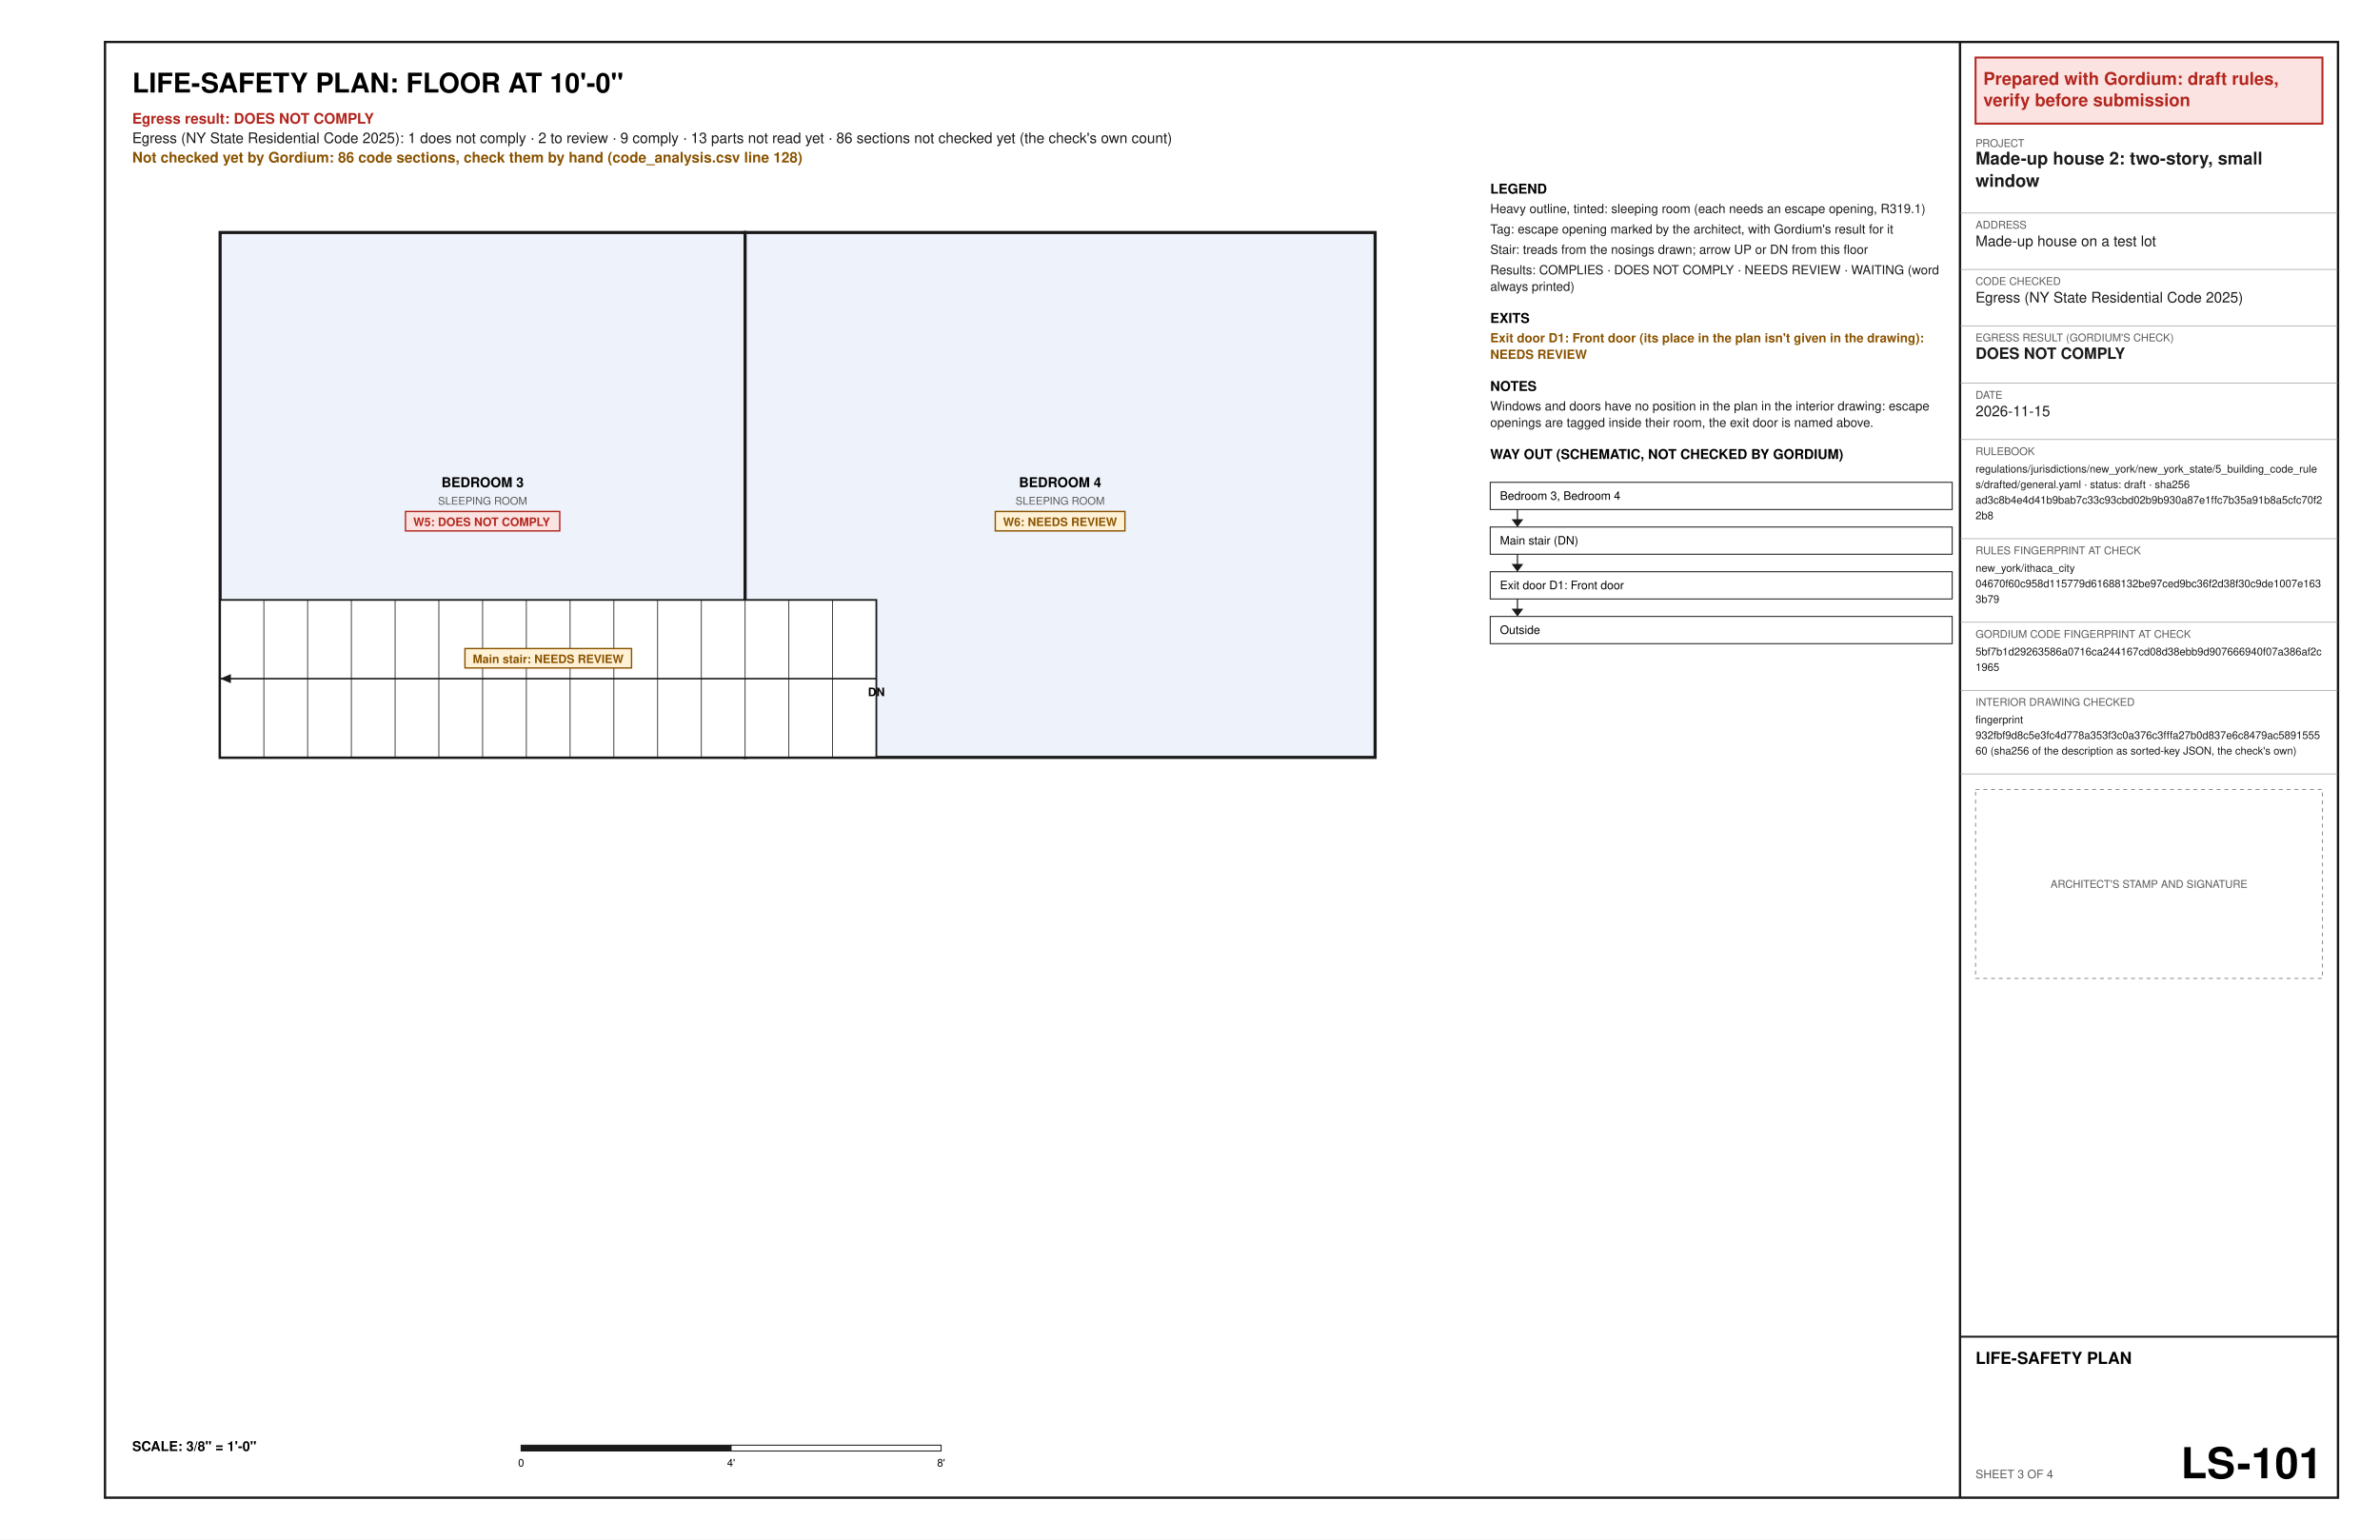
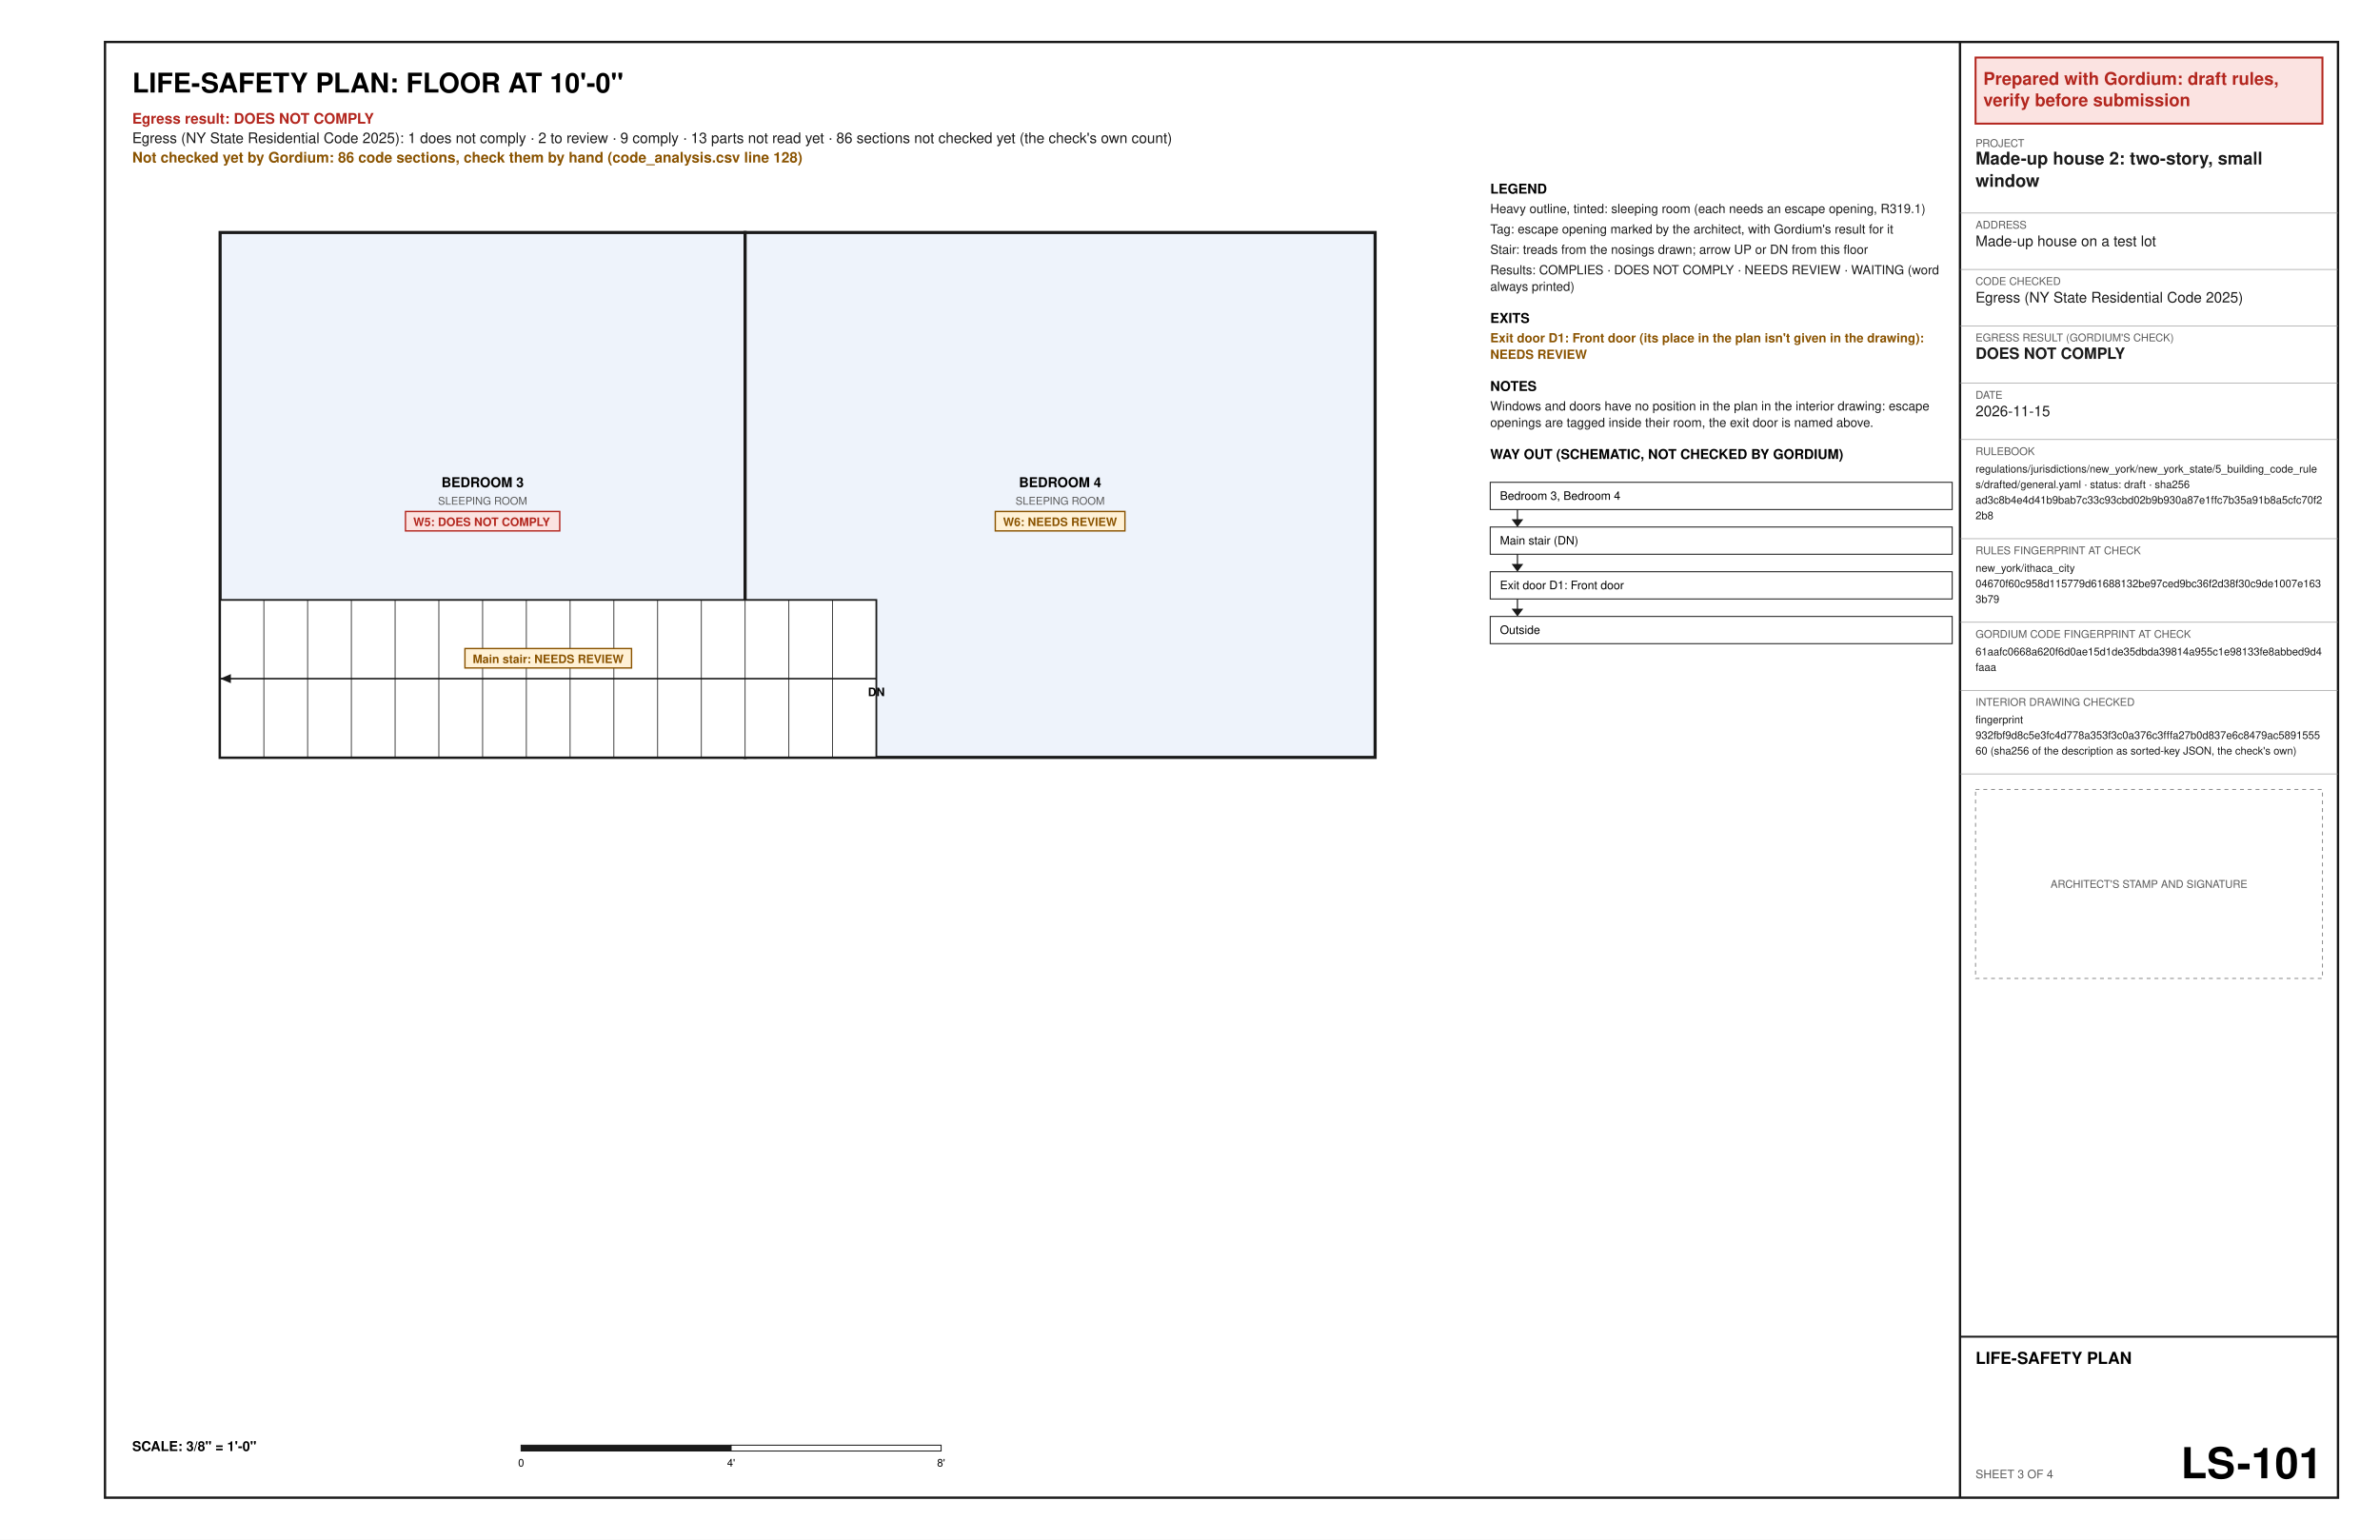
<svg xmlns="http://www.w3.org/2000/svg" width="17in" height="11in" viewBox="0 0 1224 792" font-family="Helvetica, Arial, sans-serif">
  <rect x="0" y="0" width="1224" height="792" fill="#ffffff" />
  <text x="68" y="47.6" font-size="14" font-weight="bold" text-anchor="start" fill="#000000" xml:space="preserve">LIFE-SAFETY PLAN: FLOOR AT 10'-0"</text>
  <text x="68" y="63.6" font-size="7.5" font-weight="bold" text-anchor="start" fill="#b3261e" xml:space="preserve">Egress result: DOES NOT COMPLY</text>
  <text x="68" y="73.6" font-size="7.5" text-anchor="start" fill="#1a1a1a" xml:space="preserve">Egress (NY State Residential Code 2025): 1 does not comply · 2 to review · 9 comply · 13 parts not read yet · 86 sections not checked yet (the check's own count)</text>
  <text x="68" y="83.6" font-size="7.5" font-weight="bold" text-anchor="start" fill="#8a5300" xml:space="preserve">Not checked yet by Gordium: 86 code sections, check them by hand (code_analysis.csv line 128)</text>
  <polygon points="113.2,389.6 383.2,389.6 383.2,119.6 113.2,119.6" fill="#eef3fb" stroke="#1a1a1a" stroke-width="1.6" />
  <text x="248.2" y="250.6" font-size="7" font-weight="bold" text-anchor="middle" fill="#000000" xml:space="preserve">BEDROOM 3</text>
  <text x="248.2" y="259.6" font-size="5.5" text-anchor="middle" fill="#5a5a5a" xml:space="preserve">SLEEPING ROOM</text>
  <polygon points="208.53,263.1 287.87,263.1 287.87,273.1 208.53,273.1" fill="#fbe3e1" stroke="#b3261e" stroke-width="0.7" />
  <text x="212.53" y="270.6" font-size="6" font-weight="bold" text-anchor="start" fill="#b3261e" xml:space="preserve">W5: DOES NOT COMPLY</text>
  <polygon points="383.2,389.6 707.2,389.6 707.2,119.6 383.2,119.6" fill="#eef3fb" stroke="#1a1a1a" stroke-width="1.6" />
  <text x="545.2" y="250.6" font-size="7" font-weight="bold" text-anchor="middle" fill="#000000" xml:space="preserve">BEDROOM 4</text>
  <text x="545.2" y="259.6" font-size="5.5" text-anchor="middle" fill="#5a5a5a" xml:space="preserve">SLEEPING ROOM</text>
  <polygon points="511.86,263.1 578.54,263.1 578.54,273.1 511.86,273.1" fill="#fff1d6" stroke="#8a5300" stroke-width="0.7" />
  <text x="515.86" y="270.6" font-size="6" font-weight="bold" text-anchor="start" fill="#8a5300" xml:space="preserve">W6: NEEDS REVIEW</text>
  <polygon points="113.2,389.6 113.2,308.6 450.7,308.6 450.7,389.6" fill="#ffffff" stroke="#1a1a1a" stroke-width="0.9" />
  <line x1="135.7" y1="389.6" x2="135.7" y2="308.6" stroke="#1a1a1a" stroke-width="0.4" />
  <line x1="158.2" y1="389.6" x2="158.2" y2="308.6" stroke="#1a1a1a" stroke-width="0.4" />
  <line x1="180.7" y1="389.6" x2="180.7" y2="308.6" stroke="#1a1a1a" stroke-width="0.4" />
  <line x1="203.2" y1="389.6" x2="203.2" y2="308.6" stroke="#1a1a1a" stroke-width="0.4" />
  <line x1="225.7" y1="389.6" x2="225.7" y2="308.6" stroke="#1a1a1a" stroke-width="0.4" />
  <line x1="248.2" y1="389.6" x2="248.2" y2="308.6" stroke="#1a1a1a" stroke-width="0.4" />
  <line x1="270.7" y1="389.6" x2="270.7" y2="308.6" stroke="#1a1a1a" stroke-width="0.4" />
  <line x1="293.2" y1="389.6" x2="293.2" y2="308.6" stroke="#1a1a1a" stroke-width="0.4" />
  <line x1="315.7" y1="389.6" x2="315.7" y2="308.6" stroke="#1a1a1a" stroke-width="0.4" />
  <line x1="338.2" y1="389.6" x2="338.2" y2="308.6" stroke="#1a1a1a" stroke-width="0.4" />
  <line x1="360.7" y1="389.6" x2="360.7" y2="308.6" stroke="#1a1a1a" stroke-width="0.4" />
  <line x1="383.2" y1="389.6" x2="383.2" y2="308.6" stroke="#1a1a1a" stroke-width="0.4" />
  <line x1="405.7" y1="389.6" x2="405.7" y2="308.6" stroke="#1a1a1a" stroke-width="0.4" />
  <line x1="428.2" y1="389.6" x2="428.2" y2="308.6" stroke="#1a1a1a" stroke-width="0.4" />
  <line x1="450.7" y1="349.1" x2="113.2" y2="349.1" stroke="#1a1a1a" stroke-width="0.8" />
  <polygon points="113.2,349.1 118.73,346.76 118.73,351.44" fill="#1a1a1a" />
  <text x="450.7" y="358.1" font-size="6" font-weight="bold" text-anchor="middle" fill="#000000" xml:space="preserve">DN</text>
  <polygon points="239.11,333.6 324.79,333.6 324.79,343.6 239.11,343.6" fill="#fff1d6" stroke="#8a5300" stroke-width="0.7" />
  <text x="243.11" y="341.1" font-size="6" font-weight="bold" text-anchor="start" fill="#8a5300" xml:space="preserve">Main stair: NEEDS REVIEW</text>
  <text x="68" y="746.4" font-size="7" font-weight="bold" text-anchor="start" fill="#000000" xml:space="preserve">SCALE: 3/8" = 1'-0"</text>
  <polygon points="268,743.4 376,743.4 376,746.4 268,746.4" fill="#1a1a1a" stroke="#1a1a1a" stroke-width="0.5" />
  <polygon points="376,743.4 484,743.4 484,746.4 376,746.4" fill="#ffffff" stroke="#1a1a1a" stroke-width="0.5" />
  <text x="268" y="754.4" font-size="5.5" text-anchor="middle" fill="#000000" xml:space="preserve">0</text>
  <text x="376" y="754.4" font-size="5.5" text-anchor="middle" fill="#000000" xml:space="preserve">4'</text>
  <text x="484" y="754.4" font-size="5.5" text-anchor="middle" fill="#000000" xml:space="preserve">8'</text>
  <text x="766.4" y="99.6" font-size="7" font-weight="bold" text-anchor="start" fill="#000000" xml:space="preserve">LEGEND</text>
  <text x="766.4" y="109.6" font-size="6.5" text-anchor="start" fill="#1a1a1a" xml:space="preserve">Heavy outline, tinted: sleeping room (each needs an escape opening, R319.1)</text>
  <text x="766.4" y="120.1" font-size="6.5" text-anchor="start" fill="#1a1a1a" xml:space="preserve">Tag: escape opening marked by the architect, with Gordium's result for it</text>
  <text x="766.4" y="130.6" font-size="6.5" text-anchor="start" fill="#1a1a1a" xml:space="preserve">Stair: treads from the nosings drawn; arrow UP or DN from this floor</text>
  <text x="766.4" y="141.1" font-size="6.5" text-anchor="start" fill="#1a1a1a" xml:space="preserve">Results: COMPLIES · DOES NOT COMPLY · NEEDS REVIEW · WAITING (word</text>
  <text x="766.4" y="149.6" font-size="6.5" text-anchor="start" fill="#1a1a1a" xml:space="preserve">always printed)</text>
  <text x="766.4" y="166.1" font-size="7" font-weight="bold" text-anchor="start" fill="#000000" xml:space="preserve">EXITS</text>
  <text x="766.4" y="176.1" font-size="6.5" font-weight="bold" text-anchor="start" fill="#8a5300" xml:space="preserve">Exit door D1: Front door (its place in the plan isn't given in the drawing):</text>
  <text x="766.4" y="184.6" font-size="6.5" font-weight="bold" text-anchor="start" fill="#8a5300" xml:space="preserve">NEEDS REVIEW</text>
  <text x="766.4" y="201.1" font-size="7" font-weight="bold" text-anchor="start" fill="#000000" xml:space="preserve">NOTES</text>
  <text x="766.4" y="211.1" font-size="6.5" text-anchor="start" fill="#1a1a1a" xml:space="preserve">Windows and doors have no position in the plan in the interior drawing: escape</text>
  <text x="766.4" y="219.6" font-size="6.5" text-anchor="start" fill="#1a1a1a" xml:space="preserve">openings are tagged inside their room, the exit door is named above.</text>
  <text x="766.4" y="236.1" font-size="7" font-weight="bold" text-anchor="start" fill="#000000" xml:space="preserve">WAY OUT (SCHEMATIC, NOT CHECKED BY GORDIUM)</text>
  <polygon points="766.4,248.1 1004,248.1 1004,262.1 766.4,262.1" fill="none" stroke="#1a1a1a" stroke-width="0.5" />
  <text x="771.4" y="257.1" font-size="6" text-anchor="start" fill="#000000" xml:space="preserve">Bedroom 3, Bedroom 4</text>
  <line x1="780.4" y1="262.1" x2="780.4" y2="270.1" stroke="#1a1a1a" stroke-width="0.6" />
  <polygon points="777.4,267.1 783.4,267.1 780.4,271.1" fill="#1a1a1a" />
  <polygon points="766.4,271.1 1004,271.1 1004,285.1 766.4,285.1" fill="none" stroke="#1a1a1a" stroke-width="0.5" />
  <text x="771.4" y="280.1" font-size="6" text-anchor="start" fill="#000000" xml:space="preserve">Main stair (DN)</text>
  <line x1="780.4" y1="285.1" x2="780.4" y2="293.1" stroke="#1a1a1a" stroke-width="0.6" />
  <polygon points="777.4,290.1 783.4,290.1 780.4,294.1" fill="#1a1a1a" />
  <polygon points="766.4,294.1 1004,294.1 1004,308.1 766.4,308.1" fill="none" stroke="#1a1a1a" stroke-width="0.5" />
  <text x="771.4" y="303.1" font-size="6" text-anchor="start" fill="#000000" xml:space="preserve">Exit door D1: Front door</text>
  <line x1="780.4" y1="308.1" x2="780.4" y2="316.1" stroke="#1a1a1a" stroke-width="0.6" />
  <polygon points="777.4,313.1 783.4,313.1 780.4,317.1" fill="#1a1a1a" />
  <polygon points="766.4,317.1 1004,317.1 1004,331.1 766.4,331.1" fill="none" stroke="#1a1a1a" stroke-width="0.5" />
  <text x="771.4" y="326.1" font-size="6" text-anchor="start" fill="#000000" xml:space="preserve">Outside</text>
  <polygon points="54,21.6 1202.4,21.6 1202.4,770.4 54,770.4" fill="none" stroke="#1a1a1a" stroke-width="1.2" />
  <line x1="1008" y1="21.6" x2="1008" y2="770.4" stroke="#1a1a1a" stroke-width="1.2" />
  <polygon points="1016,29.6 1194.4,29.6 1194.4,63.6 1016,63.6" fill="#fbe3e1" stroke="#b3261e" stroke-width="1" />
  <text x="1020" y="43.6" font-size="9" font-weight="bold" text-anchor="start" fill="#b3261e" xml:space="preserve">Prepared with Gordium: draft rules,</text>
  <text x="1020" y="54.6" font-size="9" font-weight="bold" text-anchor="start" fill="#b3261e" xml:space="preserve">verify before submission</text>
  <text x="1016" y="75.6" font-size="5.5" text-anchor="start" fill="#5a5a5a" xml:space="preserve">PROJECT</text>
  <text x="1016" y="84.6" font-size="9" font-weight="bold" text-anchor="start" fill="#1a1a1a" xml:space="preserve">Made-up house 2: two-story, small</text>
  <text x="1016" y="96.1" font-size="9" font-weight="bold" text-anchor="start" fill="#1a1a1a" xml:space="preserve">window</text>
  <line x1="1008" y1="109.6" x2="1202.4" y2="109.6" stroke="#8c8c8c" stroke-width="0.3" />
  <text x="1016" y="117.6" font-size="5.5" text-anchor="start" fill="#5a5a5a" xml:space="preserve">ADDRESS</text>
  <text x="1016" y="126.6" font-size="7.5" text-anchor="start" fill="#1a1a1a" xml:space="preserve">Made-up house on a test lot</text>
  <line x1="1008" y1="138.6" x2="1202.4" y2="138.6" stroke="#8c8c8c" stroke-width="0.3" />
  <text x="1016" y="146.6" font-size="5.5" text-anchor="start" fill="#5a5a5a" xml:space="preserve">CODE CHECKED</text>
  <text x="1016" y="155.6" font-size="7.5" text-anchor="start" fill="#1a1a1a" xml:space="preserve">Egress (NY State Residential Code 2025)</text>
  <line x1="1008" y1="167.6" x2="1202.4" y2="167.6" stroke="#8c8c8c" stroke-width="0.3" />
  <text x="1016" y="175.6" font-size="5.5" text-anchor="start" fill="#5a5a5a" xml:space="preserve">EGRESS RESULT (GORDIUM'S CHECK)</text>
  <text x="1016" y="184.6" font-size="8" font-weight="bold" text-anchor="start" fill="#1a1a1a" xml:space="preserve">DOES NOT COMPLY</text>
  <line x1="1008" y1="197.1" x2="1202.4" y2="197.1" stroke="#8c8c8c" stroke-width="0.3" />
  <text x="1016" y="205.1" font-size="5.5" text-anchor="start" fill="#5a5a5a" xml:space="preserve">DATE</text>
  <text x="1016" y="214.1" font-size="7.5" text-anchor="start" fill="#1a1a1a" xml:space="preserve">2026-11-15</text>
  <line x1="1008" y1="226.1" x2="1202.4" y2="226.1" stroke="#8c8c8c" stroke-width="0.3" />
  <text x="1016" y="234.1" font-size="5.5" text-anchor="start" fill="#5a5a5a" xml:space="preserve">RULEBOOK</text>
  <text x="1016" y="243.1" font-size="5.5" text-anchor="start" fill="#1a1a1a" xml:space="preserve">regulations/jurisdictions/new_york/new_york_state/5_building_code_rule</text>
  <text x="1016" y="251.1" font-size="5.5" text-anchor="start" fill="#1a1a1a" xml:space="preserve">s/drafted/general.yaml · status: draft · sha256</text>
  <text x="1016" y="259.1" font-size="5.5" text-anchor="start" fill="#1a1a1a" xml:space="preserve">ad3c8b4e4d41b9bab7c33c93cbd02b9b930a87e1ffc7b35a91b8a5cfc70f2</text>
  <text x="1016" y="267.1" font-size="5.5" text-anchor="start" fill="#1a1a1a" xml:space="preserve">2b8</text>
  <line x1="1008" y1="277.1" x2="1202.4" y2="277.1" stroke="#8c8c8c" stroke-width="0.3" />
  <text x="1016" y="285.1" font-size="5.5" text-anchor="start" fill="#5a5a5a" xml:space="preserve">RULES FINGERPRINT AT CHECK</text>
  <text x="1016" y="294.1" font-size="5.5" text-anchor="start" fill="#1a1a1a" xml:space="preserve">new_york/ithaca_city</text>
  <text x="1016" y="302.1" font-size="5.5" text-anchor="start" fill="#1a1a1a" xml:space="preserve">04670f60c958d115779d61688132be97ced9bc36f2d38f30c9de1007e163</text>
  <text x="1016" y="310.1" font-size="5.5" text-anchor="start" fill="#1a1a1a" xml:space="preserve">3b79</text>
  <line x1="1008" y1="320.1" x2="1202.4" y2="320.1" stroke="#8c8c8c" stroke-width="0.3" />
  <text x="1016" y="328.1" font-size="5.5" text-anchor="start" fill="#5a5a5a" xml:space="preserve">GORDIUM CODE FINGERPRINT AT CHECK</text>
-   <text x="1016" y="337.1" font-size="5.5" text-anchor="start" fill="#1a1a1a" xml:space="preserve">5bf7b1d29263586a0716ca244167cd08d38ebb9d907666940f07a386af2c</text>
-   <text x="1016" y="345.1" font-size="5.5" text-anchor="start" fill="#1a1a1a" xml:space="preserve">1965</text>
+   <text x="1016" y="337.1" font-size="5.5" text-anchor="start" fill="#1a1a1a" xml:space="preserve">61aafc0668a620f6d0ae15d1de35dbda39814a955c1e98133fe8abbed9d4</text>
+   <text x="1016" y="345.1" font-size="5.5" text-anchor="start" fill="#1a1a1a" xml:space="preserve">faaa</text>
  <line x1="1008" y1="355.1" x2="1202.4" y2="355.1" stroke="#8c8c8c" stroke-width="0.3" />
  <text x="1016" y="363.1" font-size="5.5" text-anchor="start" fill="#5a5a5a" xml:space="preserve">INTERIOR DRAWING CHECKED</text>
  <text x="1016" y="372.1" font-size="5.5" text-anchor="start" fill="#1a1a1a" xml:space="preserve">fingerprint</text>
  <text x="1016" y="380.1" font-size="5.5" text-anchor="start" fill="#1a1a1a" xml:space="preserve">932fbf9d8c5e3fc4d778a353f3c0a376c3fffa27b0d837e6c8479ac5891555</text>
  <text x="1016" y="388.1" font-size="5.5" text-anchor="start" fill="#1a1a1a" xml:space="preserve">60 (sha256 of the description as sorted-key JSON, the check's own)</text>
  <line x1="1008" y1="398.1" x2="1202.4" y2="398.1" stroke="#8c8c8c" stroke-width="0.3" />
  <polygon points="1016,406.1 1194.4,406.1 1194.4,503.3 1016,503.3" fill="none" stroke="#8c8c8c" stroke-width="0.5" stroke-dasharray="2 2" />
  <text x="1105.2" y="456.7" font-size="5.5" text-anchor="middle" fill="#5a5a5a" xml:space="preserve">ARCHITECT'S STAMP AND SIGNATURE</text>
  <line x1="1008" y1="687.6" x2="1202.4" y2="687.6" stroke="#1a1a1a" stroke-width="1" />
  <text x="1016" y="701.6" font-size="8.5" font-weight="bold" text-anchor="start" fill="#000000" xml:space="preserve">LIFE-SAFETY PLAN</text>
  <text x="1016" y="760.4" font-size="6" text-anchor="start" fill="#5a5a5a" xml:space="preserve">SHEET 3 OF 4</text>
  <text x="1194.4" y="760.4" font-size="22" font-weight="bold" text-anchor="end" fill="#000000" xml:space="preserve">LS-101</text>
</svg>
